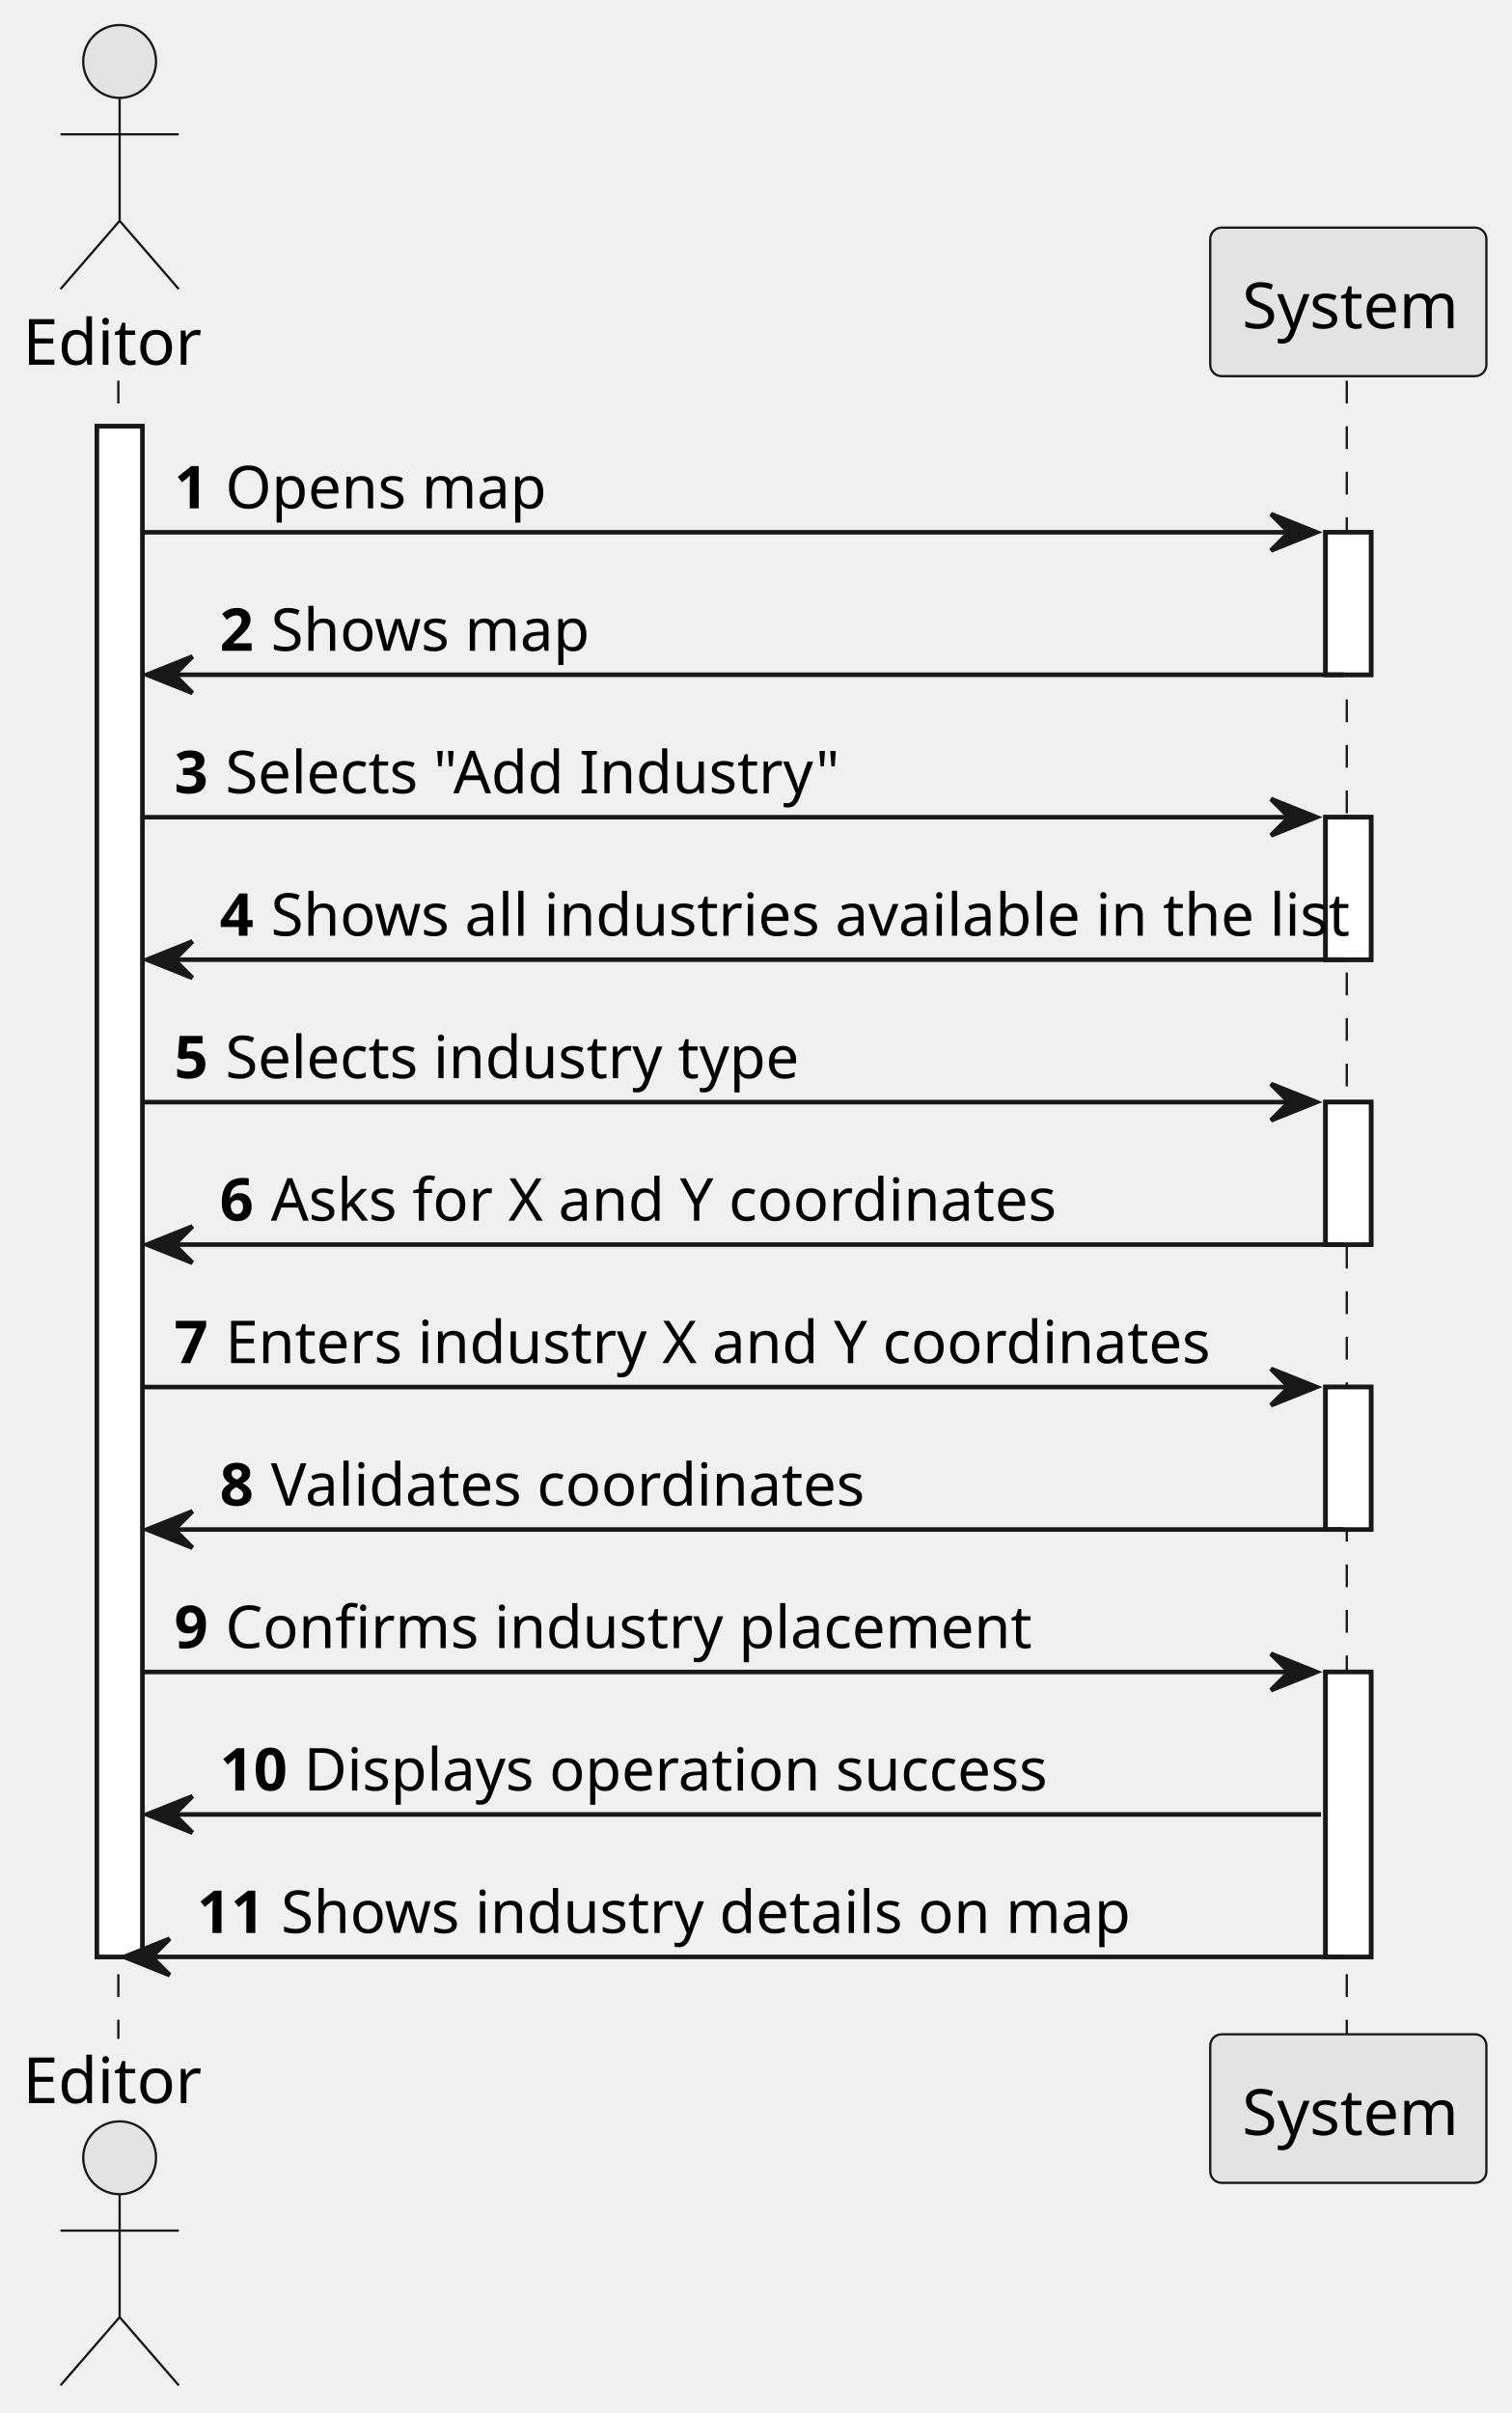
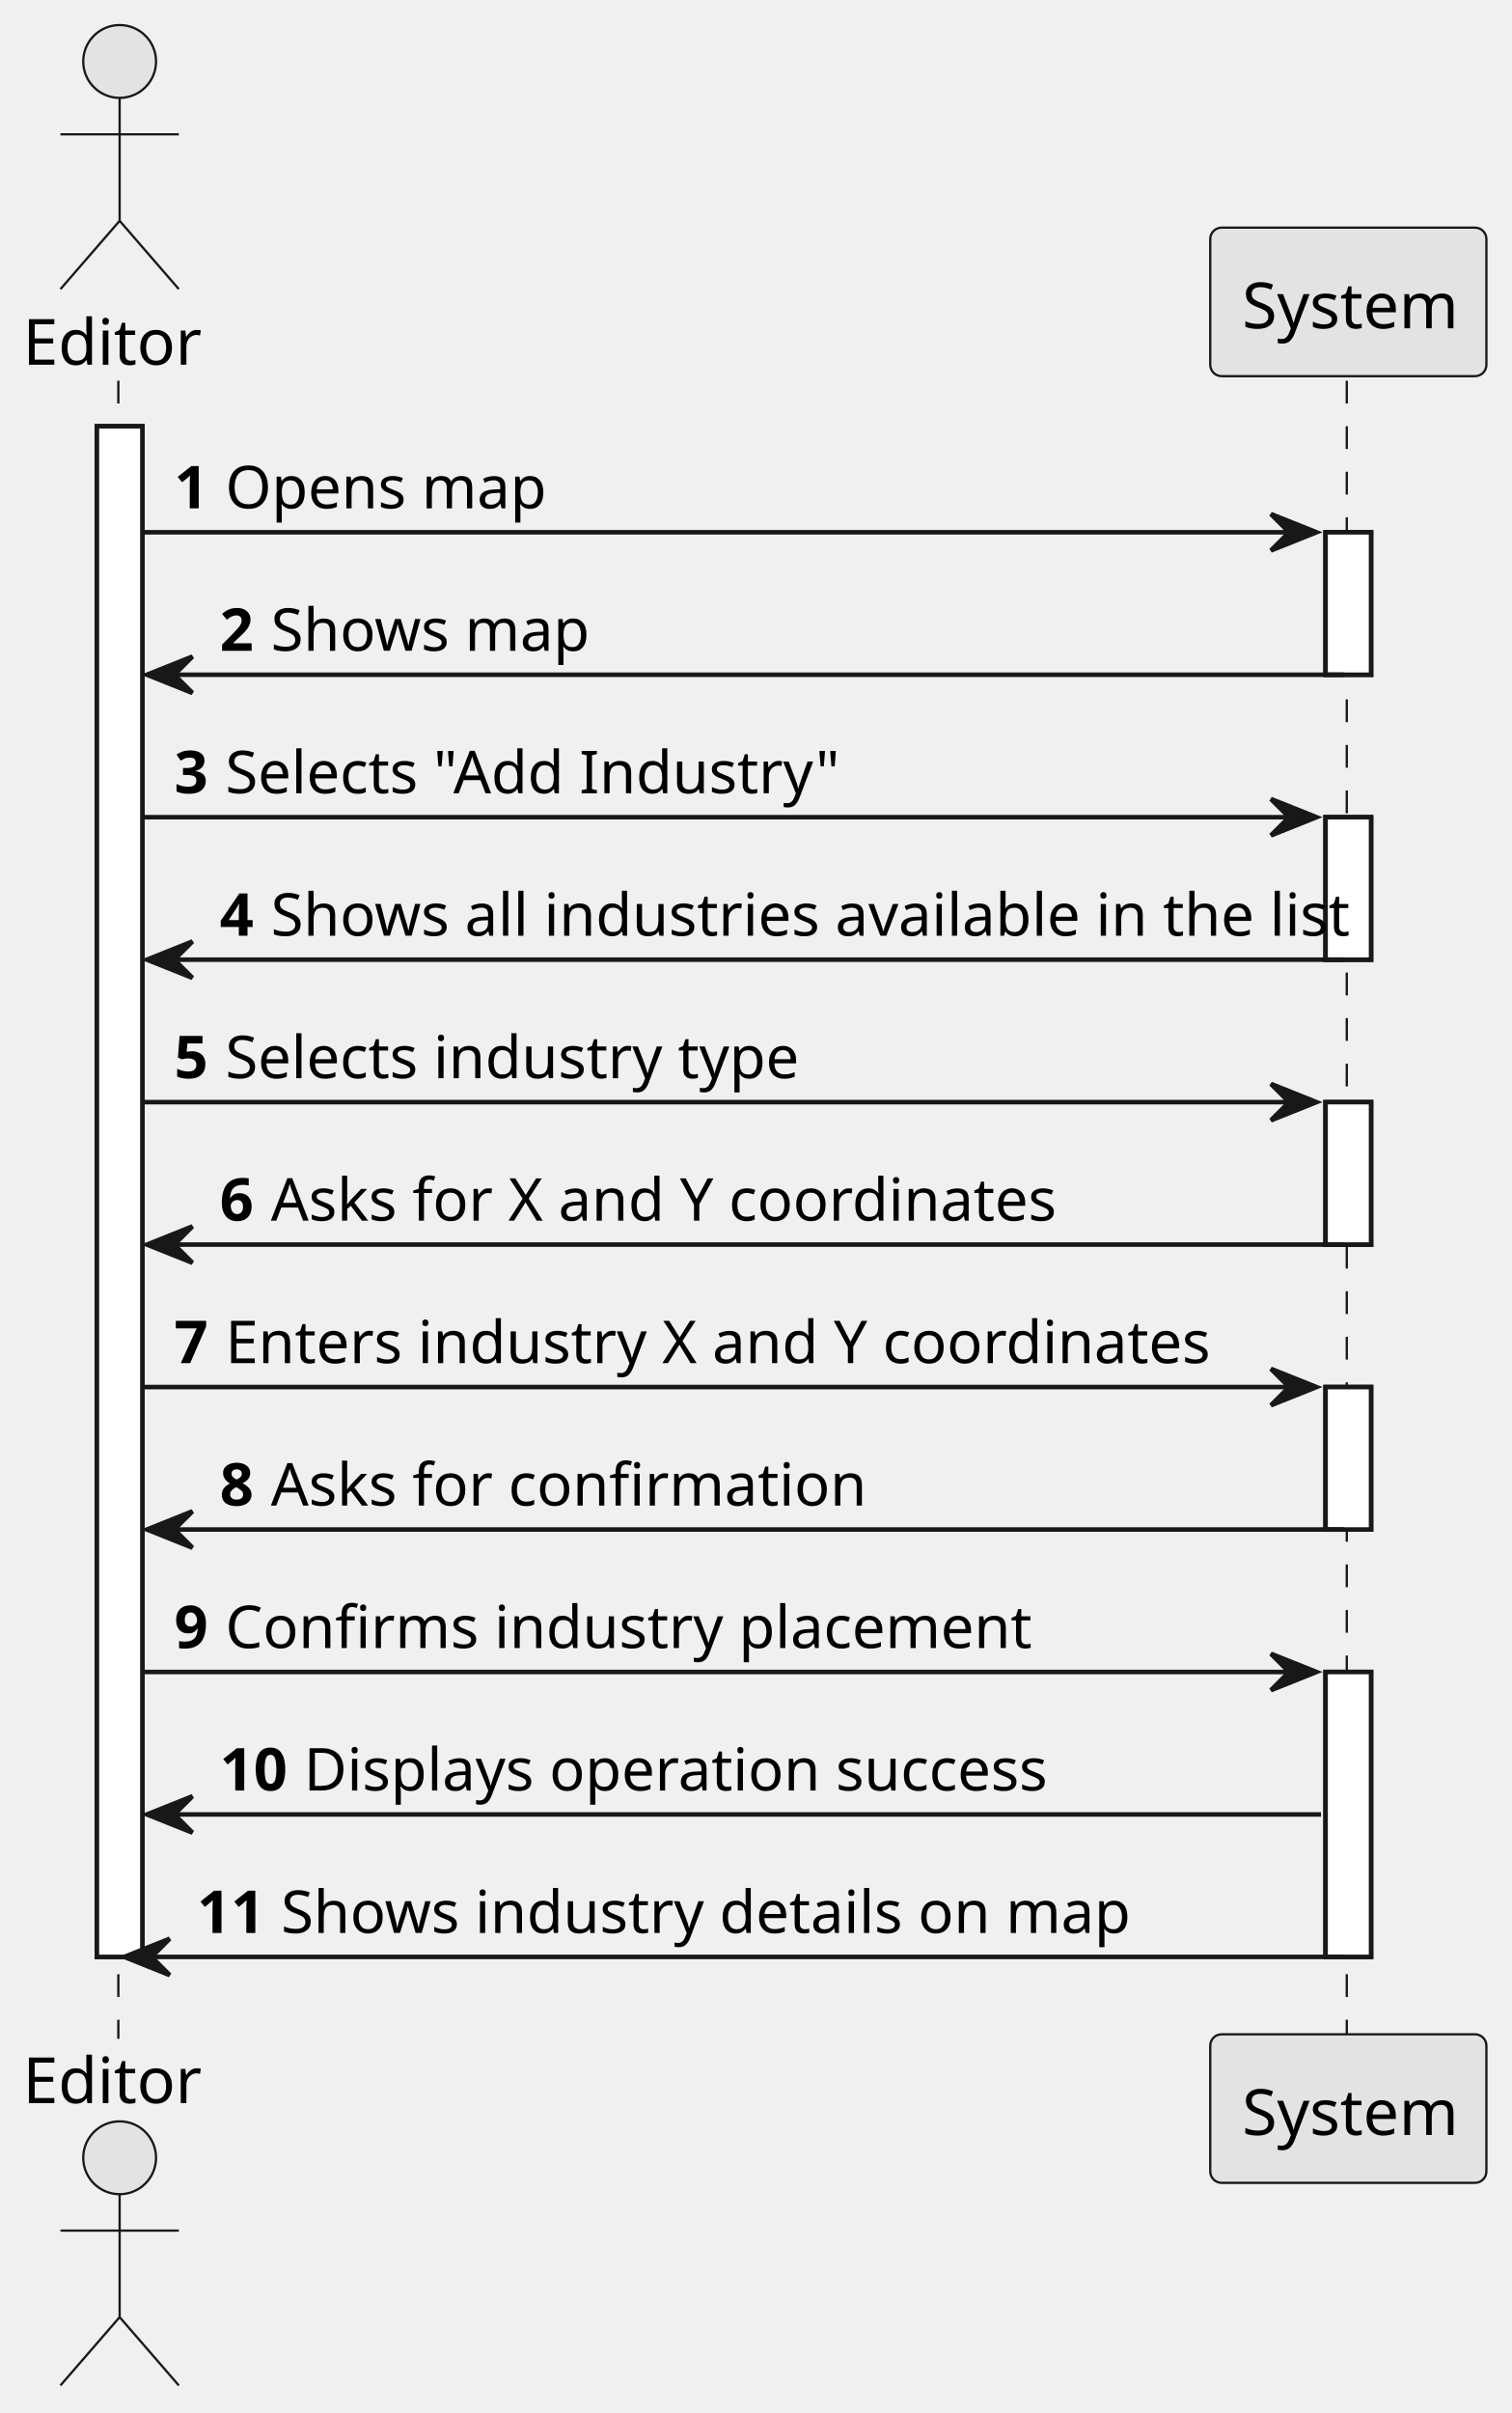
<svg xmlns="http://www.w3.org/2000/svg" contentStyleType="text/css" height="530px" preserveAspectRatio="none" style="width:332px;height:530px;background:#FFFFFF;" version="1.1" viewBox="0 0 332 530" width="332px" zoomAndPan="magnify">
  <defs />
  <g>
    <rect fill="#FFFFFF" height="336.201" style="stroke:#181818;stroke-width:1.0;" width="10" x="21.286" y="93.621" />
    <rect fill="#FFFFFF" height="31.291" style="stroke:#181818;stroke-width:1.0;" width="10" x="291.242" y="116.912" />
    <rect fill="#FFFFFF" height="31.291" style="stroke:#181818;stroke-width:1.0;" width="10" x="291.242" y="179.494" />
    <rect fill="#FFFFFF" height="31.291" style="stroke:#181818;stroke-width:1.0;" width="10" x="291.242" y="242.076" />
    <rect fill="#FFFFFF" height="31.291" style="stroke:#181818;stroke-width:1.0;" width="10" x="291.242" y="304.658" />
    <rect fill="#FFFFFF" height="62.582" style="stroke:#181818;stroke-width:1.0;" width="10" x="291.242" y="367.24" />
    <line style="stroke:#181818;stroke-width:0.5;stroke-dasharray:5.0,5.0;" x1="26" x2="26" y1="83.621" y2="447.822" />
    <line style="stroke:#181818;stroke-width:0.5;stroke-dasharray:5.0,5.0;" x1="295.904" x2="295.904" y1="83.621" y2="447.822" />
    <text fill="#000000" font-family="sans-serif" font-size="14" lengthAdjust="spacing" textLength="36.572" x="5" y="80.107">Editor</text>
    <ellipse cx="26.286" cy="13.5" fill="#E3E3E3" rx="8" ry="8" style="stroke:#181818;stroke-width:0.5;" />
    <path d="M26.286,21.5 L26.286,48.5 M13.286,29.5 L39.286,29.5 M26.286,48.5 L13.286,63.5 M26.286,48.5 L39.286,63.5 " fill="none" style="stroke:#181818;stroke-width:0.5;" />
    <text fill="#000000" font-family="sans-serif" font-size="14" lengthAdjust="spacing" textLength="36.572" x="5" y="461.93">Editor</text>
    <ellipse cx="26.286" cy="473.943" fill="#E3E3E3" rx="8" ry="8" style="stroke:#181818;stroke-width:0.5;" />
    <path d="M26.286,481.943 L26.286,508.943 M13.286,489.943 L39.286,489.943 M26.286,508.943 L13.286,523.943 M26.286,508.943 L39.286,523.943 " fill="none" style="stroke:#181818;stroke-width:0.5;" />
    <rect fill="#E3E3E3" height="32.621" rx="2.5" ry="2.5" style="stroke:#181818;stroke-width:0.5;" width="60.676" x="265.904" y="50" />
    <text fill="#000000" font-family="sans-serif" font-size="14" lengthAdjust="spacing" textLength="46.676" x="272.904" y="72.107">System</text>
    <rect fill="#E3E3E3" height="32.621" rx="2.5" ry="2.5" style="stroke:#181818;stroke-width:0.5;" width="60.676" x="265.904" y="446.822" />
    <text fill="#000000" font-family="sans-serif" font-size="14" lengthAdjust="spacing" textLength="46.676" x="272.904" y="468.93">System</text>
    <rect fill="#FFFFFF" height="336.201" style="stroke:#181818;stroke-width:1.0;" width="10" x="21.286" y="93.621" />
    <rect fill="#FFFFFF" height="31.291" style="stroke:#181818;stroke-width:1.0;" width="10" x="291.242" y="116.912" />
    <rect fill="#FFFFFF" height="31.291" style="stroke:#181818;stroke-width:1.0;" width="10" x="291.242" y="179.494" />
    <rect fill="#FFFFFF" height="31.291" style="stroke:#181818;stroke-width:1.0;" width="10" x="291.242" y="242.076" />
    <rect fill="#FFFFFF" height="31.291" style="stroke:#181818;stroke-width:1.0;" width="10" x="291.242" y="304.658" />
    <rect fill="#FFFFFF" height="62.582" style="stroke:#181818;stroke-width:1.0;" width="10" x="291.242" y="367.24" />
    <polygon fill="#181818" points="279.242,112.912,289.242,116.912,279.242,120.912,283.242,116.912" style="stroke:#181818;stroke-width:1.0;" />
    <line style="stroke:#181818;stroke-width:1.0;" x1="31.286" x2="285.242" y1="116.912" y2="116.912" />
    <text fill="#000000" font-family="sans-serif" font-size="13" font-weight="bold" lengthAdjust="spacing" textLength="7.23" x="38.286" y="111.649">1</text>
    <text fill="#000000" font-family="sans-serif" font-size="13" lengthAdjust="spacing" textLength="67.203" x="49.516" y="111.649">Opens map</text>
    <polygon fill="#181818" points="42.286,144.203,32.286,148.203,42.286,152.203,38.286,148.203" style="stroke:#181818;stroke-width:1.0;" />
    <line style="stroke:#181818;stroke-width:1.0;" x1="36.286" x2="295.242" y1="148.203" y2="148.203" />
    <text fill="#000000" font-family="sans-serif" font-size="13" font-weight="bold" lengthAdjust="spacing" textLength="7.23" x="48.286" y="142.94">2</text>
    <text fill="#000000" font-family="sans-serif" font-size="13" lengthAdjust="spacing" textLength="67.92" x="59.516" y="142.94">Shows map</text>
    <polygon fill="#181818" points="279.242,175.494,289.242,179.494,279.242,183.494,283.242,179.494" style="stroke:#181818;stroke-width:1.0;" />
    <line style="stroke:#181818;stroke-width:1.0;" x1="31.286" x2="285.242" y1="179.494" y2="179.494" />
    <text fill="#000000" font-family="sans-serif" font-size="13" font-weight="bold" lengthAdjust="spacing" textLength="7.23" x="38.286" y="174.231">3</text>
    <text fill="#000000" font-family="sans-serif" font-size="13" lengthAdjust="spacing" textLength="128.458" x="49.516" y="174.231">Selects "Add Industry"</text>
    <polygon fill="#181818" points="42.286,206.785,32.286,210.785,42.286,214.785,38.286,210.785" style="stroke:#181818;stroke-width:1.0;" />
    <line style="stroke:#181818;stroke-width:1.0;" x1="36.286" x2="295.242" y1="210.785" y2="210.785" />
    <text fill="#000000" font-family="sans-serif" font-size="13" font-weight="bold" lengthAdjust="spacing" textLength="7.23" x="48.286" y="205.523">4</text>
    <text fill="#000000" font-family="sans-serif" font-size="13" lengthAdjust="spacing" textLength="224.726" x="59.516" y="205.523">Shows all industries available in the list</text>
    <polygon fill="#181818" points="279.242,238.076,289.242,242.076,279.242,246.076,283.242,242.076" style="stroke:#181818;stroke-width:1.0;" />
    <line style="stroke:#181818;stroke-width:1.0;" x1="31.286" x2="285.242" y1="242.076" y2="242.076" />
    <text fill="#000000" font-family="sans-serif" font-size="13" font-weight="bold" lengthAdjust="spacing" textLength="7.23" x="38.286" y="236.814">5</text>
    <text fill="#000000" font-family="sans-serif" font-size="13" lengthAdjust="spacing" textLength="119.945" x="49.516" y="236.814">Selects industry type</text>
    <polygon fill="#181818" points="42.286,269.367,32.286,273.367,42.286,277.367,38.286,273.367" style="stroke:#181818;stroke-width:1.0;" />
    <line style="stroke:#181818;stroke-width:1.0;" x1="36.286" x2="295.242" y1="273.367" y2="273.367" />
    <text fill="#000000" font-family="sans-serif" font-size="13" font-weight="bold" lengthAdjust="spacing" textLength="7.23" x="48.286" y="268.104">6</text>
    <text fill="#000000" font-family="sans-serif" font-size="13" lengthAdjust="spacing" textLength="167.642" x="59.516" y="268.104">Asks for X and Y coordinates</text>
    <polygon fill="#181818" points="279.242,300.658,289.242,304.658,279.242,308.658,283.242,304.658" style="stroke:#181818;stroke-width:1.0;" />
    <line style="stroke:#181818;stroke-width:1.0;" x1="31.286" x2="285.242" y1="304.658" y2="304.658" />
    <text fill="#000000" font-family="sans-serif" font-size="13" font-weight="bold" lengthAdjust="spacing" textLength="7.23" x="38.286" y="299.396">7</text>
    <text fill="#000000" font-family="sans-serif" font-size="13" lengthAdjust="spacing" textLength="207.391" x="49.516" y="299.396">Enters industry X and Y coordinates</text>
    <polygon fill="#181818" points="42.286,331.949,32.286,335.949,42.286,339.949,38.286,335.949" style="stroke:#181818;stroke-width:1.0;" />
    <line style="stroke:#181818;stroke-width:1.0;" x1="36.286" x2="295.242" y1="335.949" y2="335.949" />
    <text fill="#000000" font-family="sans-serif" font-size="13" font-weight="bold" lengthAdjust="spacing" textLength="7.23" x="48.286" y="330.687">8</text>
-     <text fill="#000000" font-family="sans-serif" font-size="13" lengthAdjust="spacing" textLength="124.3" x="59.516" y="330.687">Validates coordinates</text>
+     <text fill="#000000" font-family="sans-serif" font-size="13" lengthAdjust="spacing" textLength="121.374" x="59.516" y="330.687">Asks for confirmation</text>
    <polygon fill="#181818" points="279.242,363.24,289.242,367.24,279.242,371.24,283.242,367.24" style="stroke:#181818;stroke-width:1.0;" />
    <line style="stroke:#181818;stroke-width:1.0;" x1="31.286" x2="285.242" y1="367.24" y2="367.24" />
    <text fill="#000000" font-family="sans-serif" font-size="13" font-weight="bold" lengthAdjust="spacing" textLength="7.23" x="38.286" y="361.978">9</text>
    <text fill="#000000" font-family="sans-serif" font-size="13" lengthAdjust="spacing" textLength="164.728" x="49.516" y="361.978">Confirms industry placement</text>
    <polygon fill="#181818" points="42.286,394.531,32.286,398.531,42.286,402.531,38.286,398.531" style="stroke:#181818;stroke-width:1.0;" />
    <line style="stroke:#181818;stroke-width:1.0;" x1="36.286" x2="290.242" y1="398.531" y2="398.531" />
    <text fill="#000000" font-family="sans-serif" font-size="13" font-weight="bold" lengthAdjust="spacing" textLength="14.46" x="48.286" y="393.269">10</text>
    <text fill="#000000" font-family="sans-serif" font-size="13" lengthAdjust="spacing" textLength="157.517" x="66.746" y="393.269">Displays operation success</text>
    <polygon fill="#181818" points="37.286,425.822,27.286,429.822,37.286,433.822,33.286,429.822" style="stroke:#181818;stroke-width:1.0;" />
    <line style="stroke:#181818;stroke-width:1.0;" x1="31.286" x2="295.242" y1="429.822" y2="429.822" />
    <text fill="#000000" font-family="sans-serif" font-size="13" font-weight="bold" lengthAdjust="spacing" textLength="14.46" x="43.286" y="424.56">11</text>
    <text fill="#000000" font-family="sans-serif" font-size="13" lengthAdjust="spacing" textLength="176.312" x="61.746" y="424.56">Shows industry details on map</text>
  </g>
</svg>
